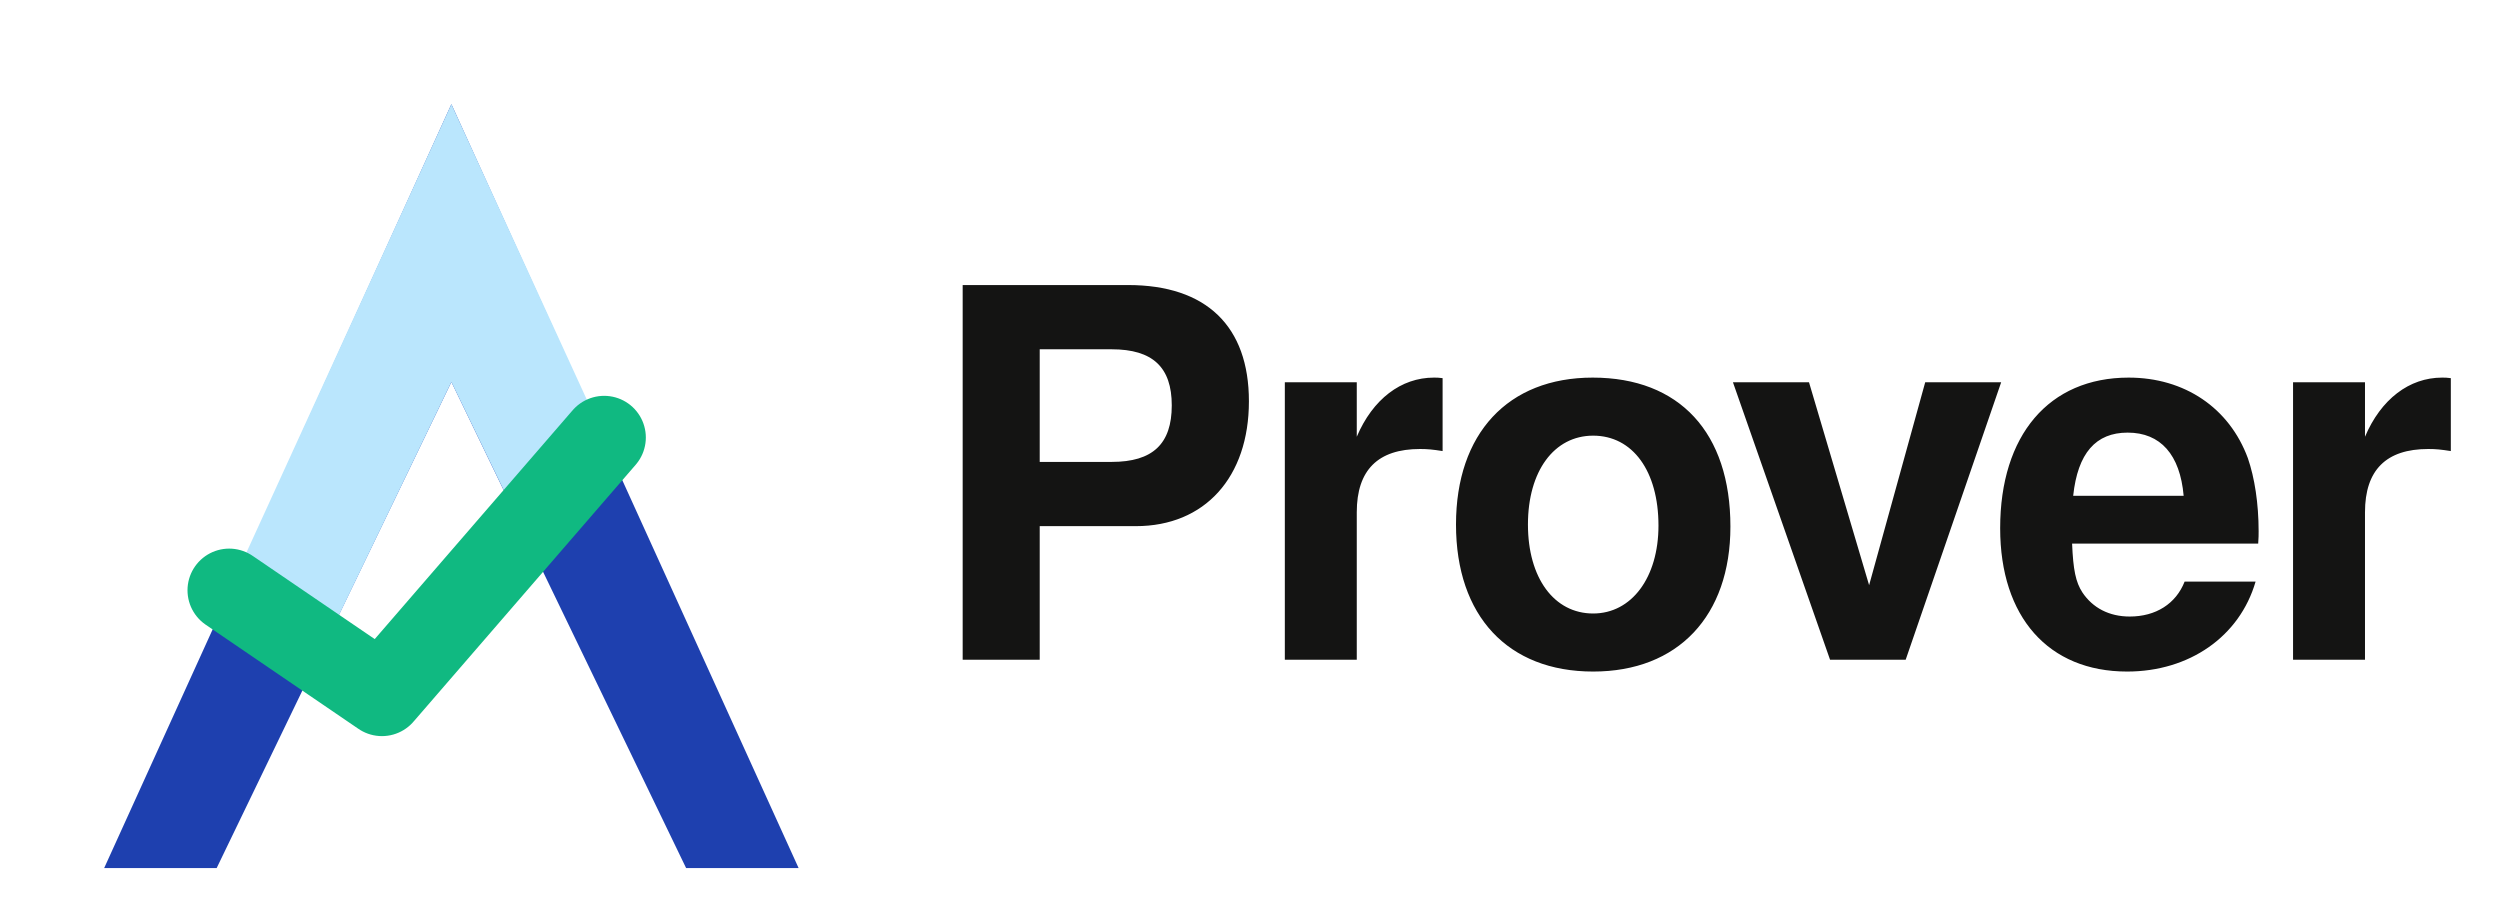
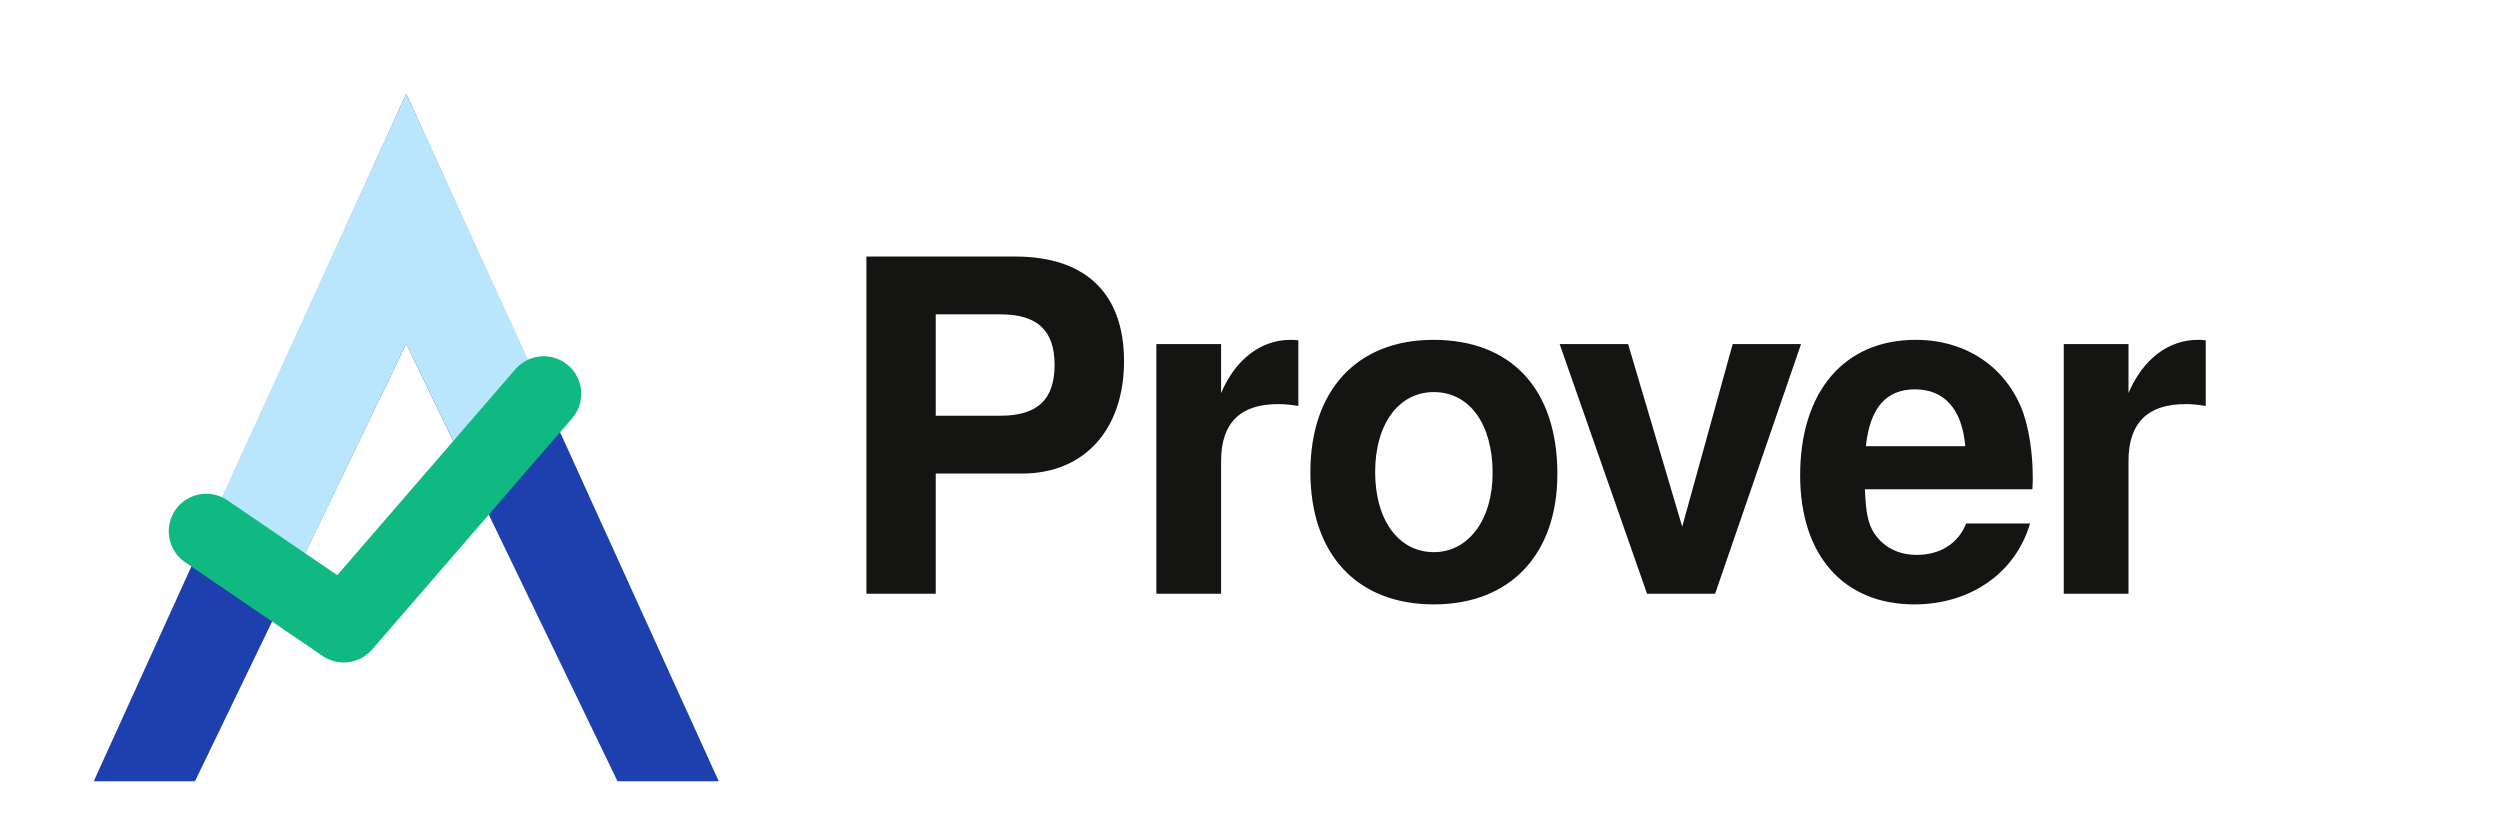
- <svg xmlns="http://www.w3.org/2000/svg" viewBox="0 0 360 130" role="img">
+ <svg xmlns="http://www.w3.org/2000/svg" viewBox="0 0 400 130" role="img">
  <g transform="translate(5, 5)">
    <path d="M 60 10 L 10 120 L 26.2 120 L 60 50 L 93.8 120 L 110 120 Z" fill="#1e40af" />
    <path d="M 28 80 L 60 10 L 82 58 L 50 95 Z M 41.2 89 L 60 50 L 70.4 71.5 L 50 95 Z" fill="#bae6fd" fill-rule="evenodd" />
    <path d="M 28 80 L 50 95 L 82 58" stroke="#10b981" stroke-width="12" stroke-linecap="round" stroke-linejoin="round" fill="none" />
    <text x="128" y="90" font-family="-apple-system, 'system-ui', 'Segoe UI', Helvetica, Arial, sans-serif" font-size="74" font-weight="600" fill="#141413" letter-spacing="-2">Prover</text>
  </g>
</svg>
